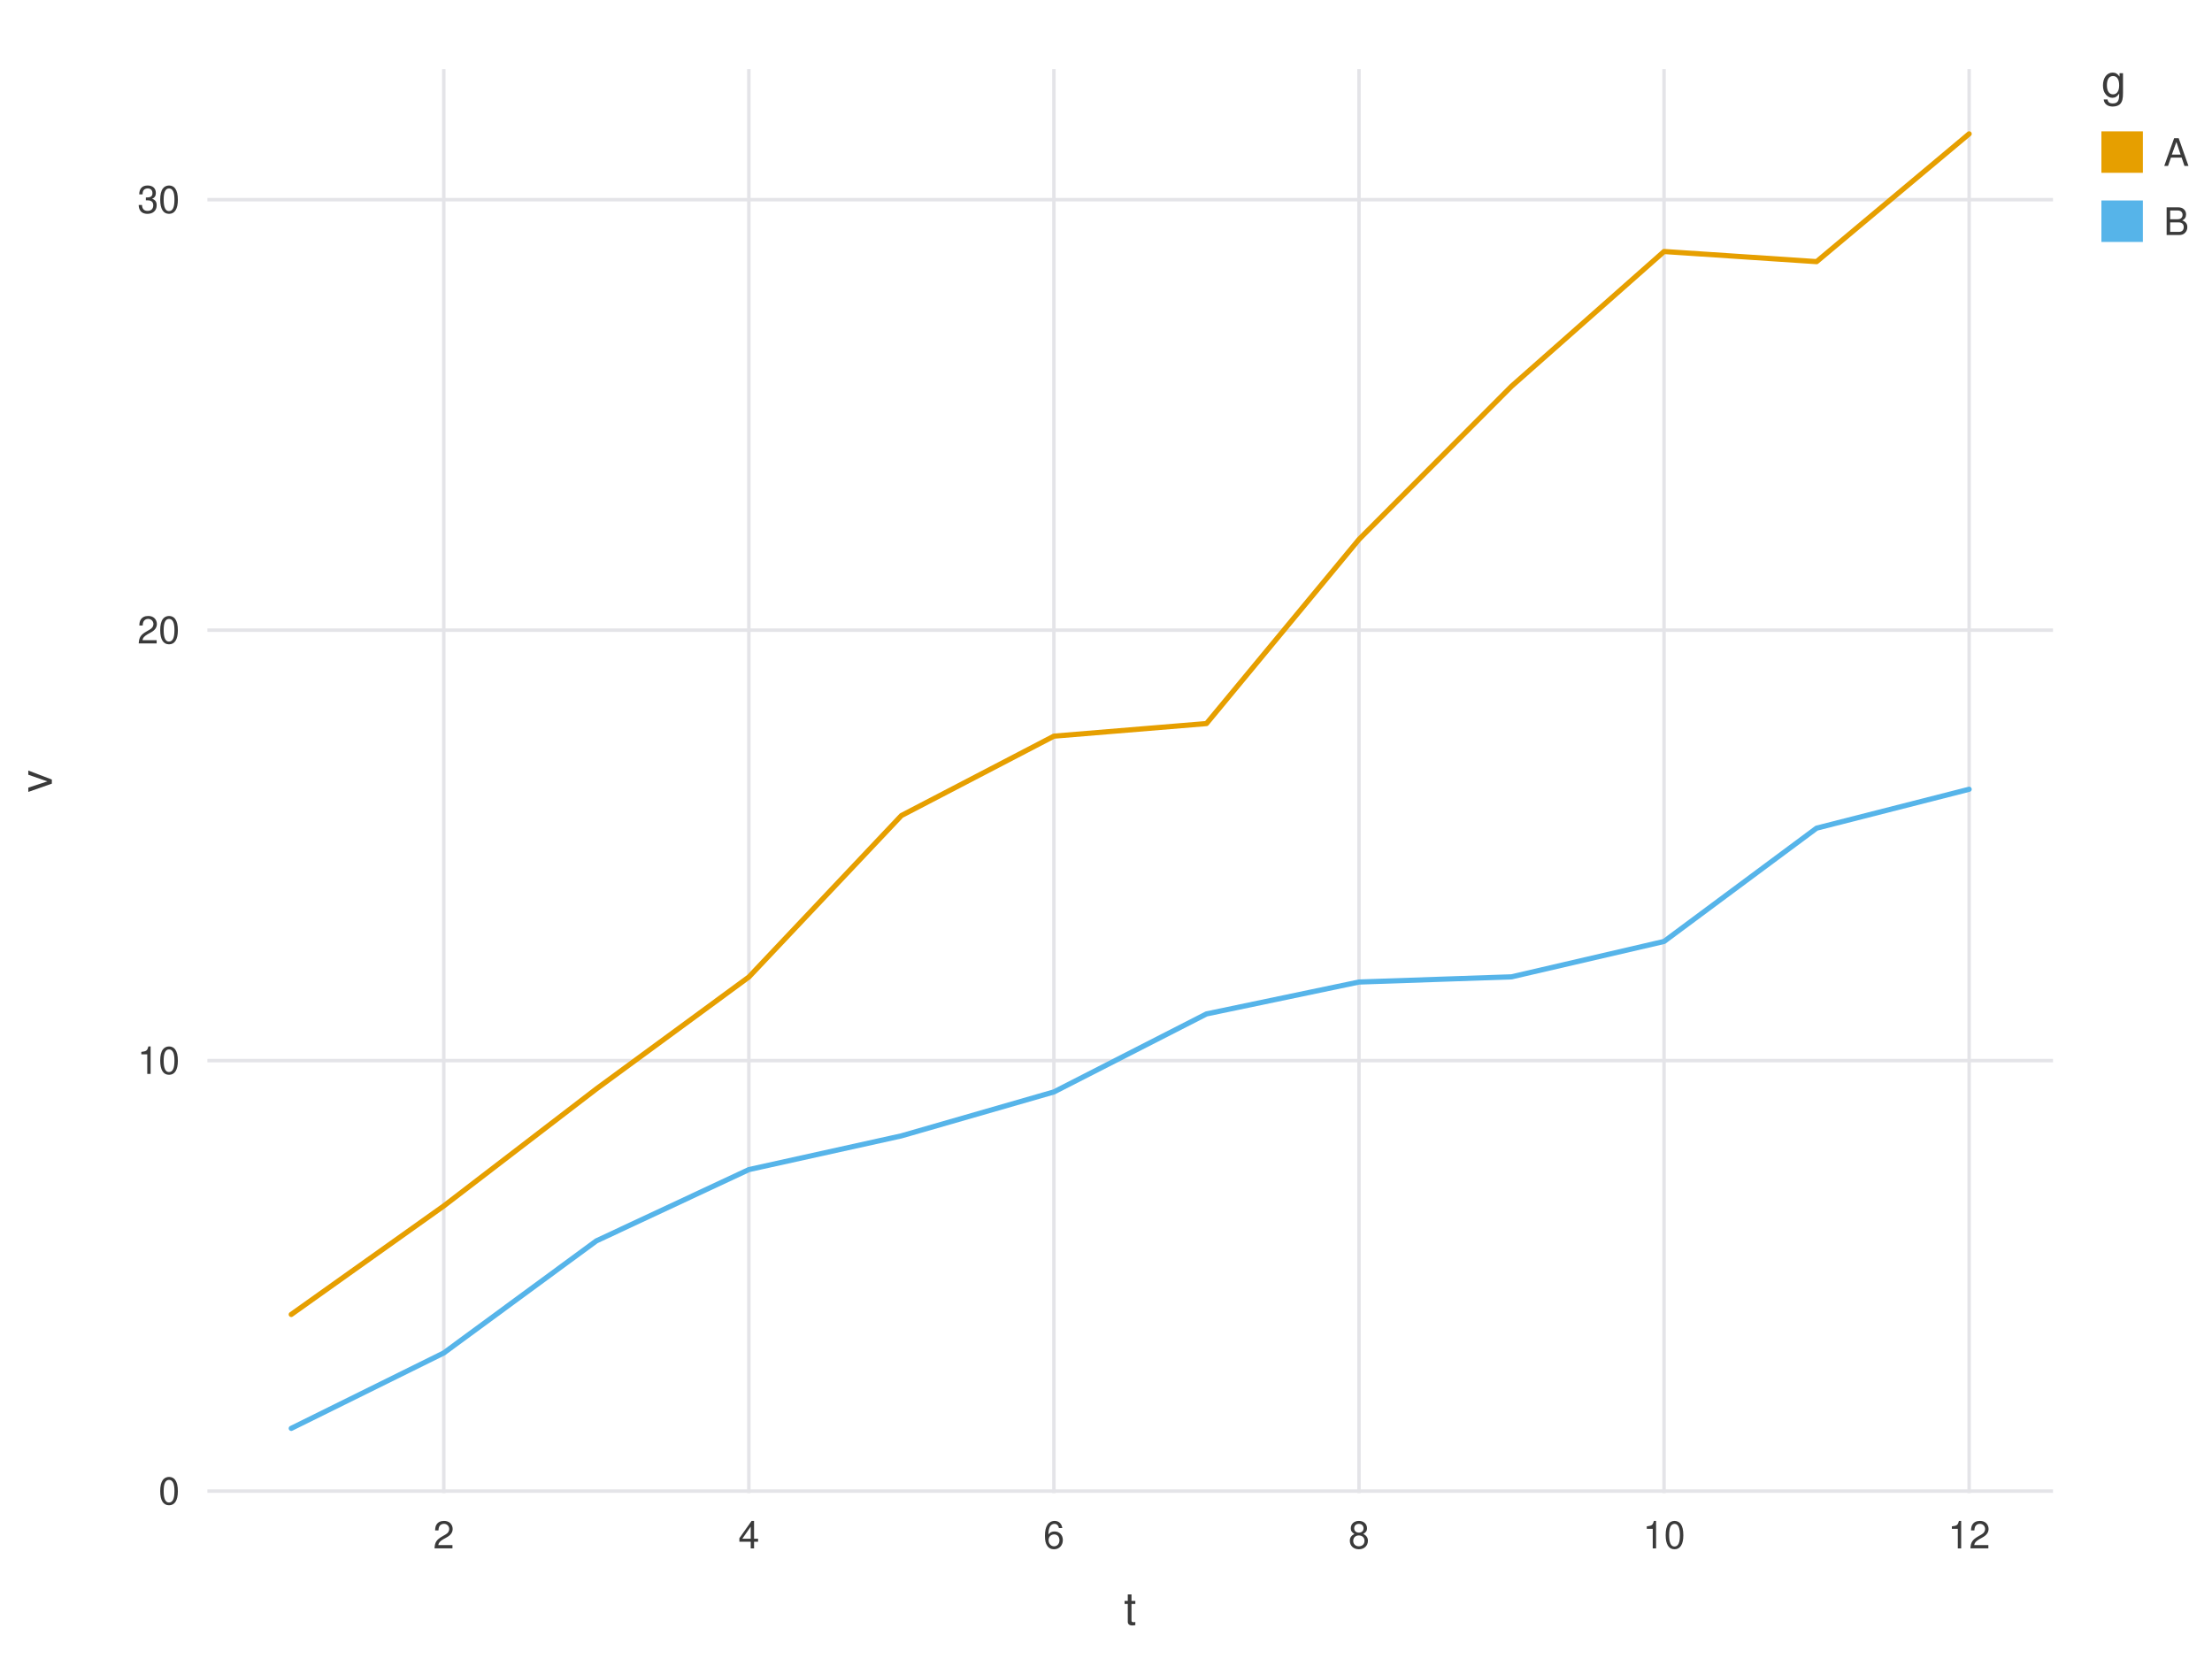
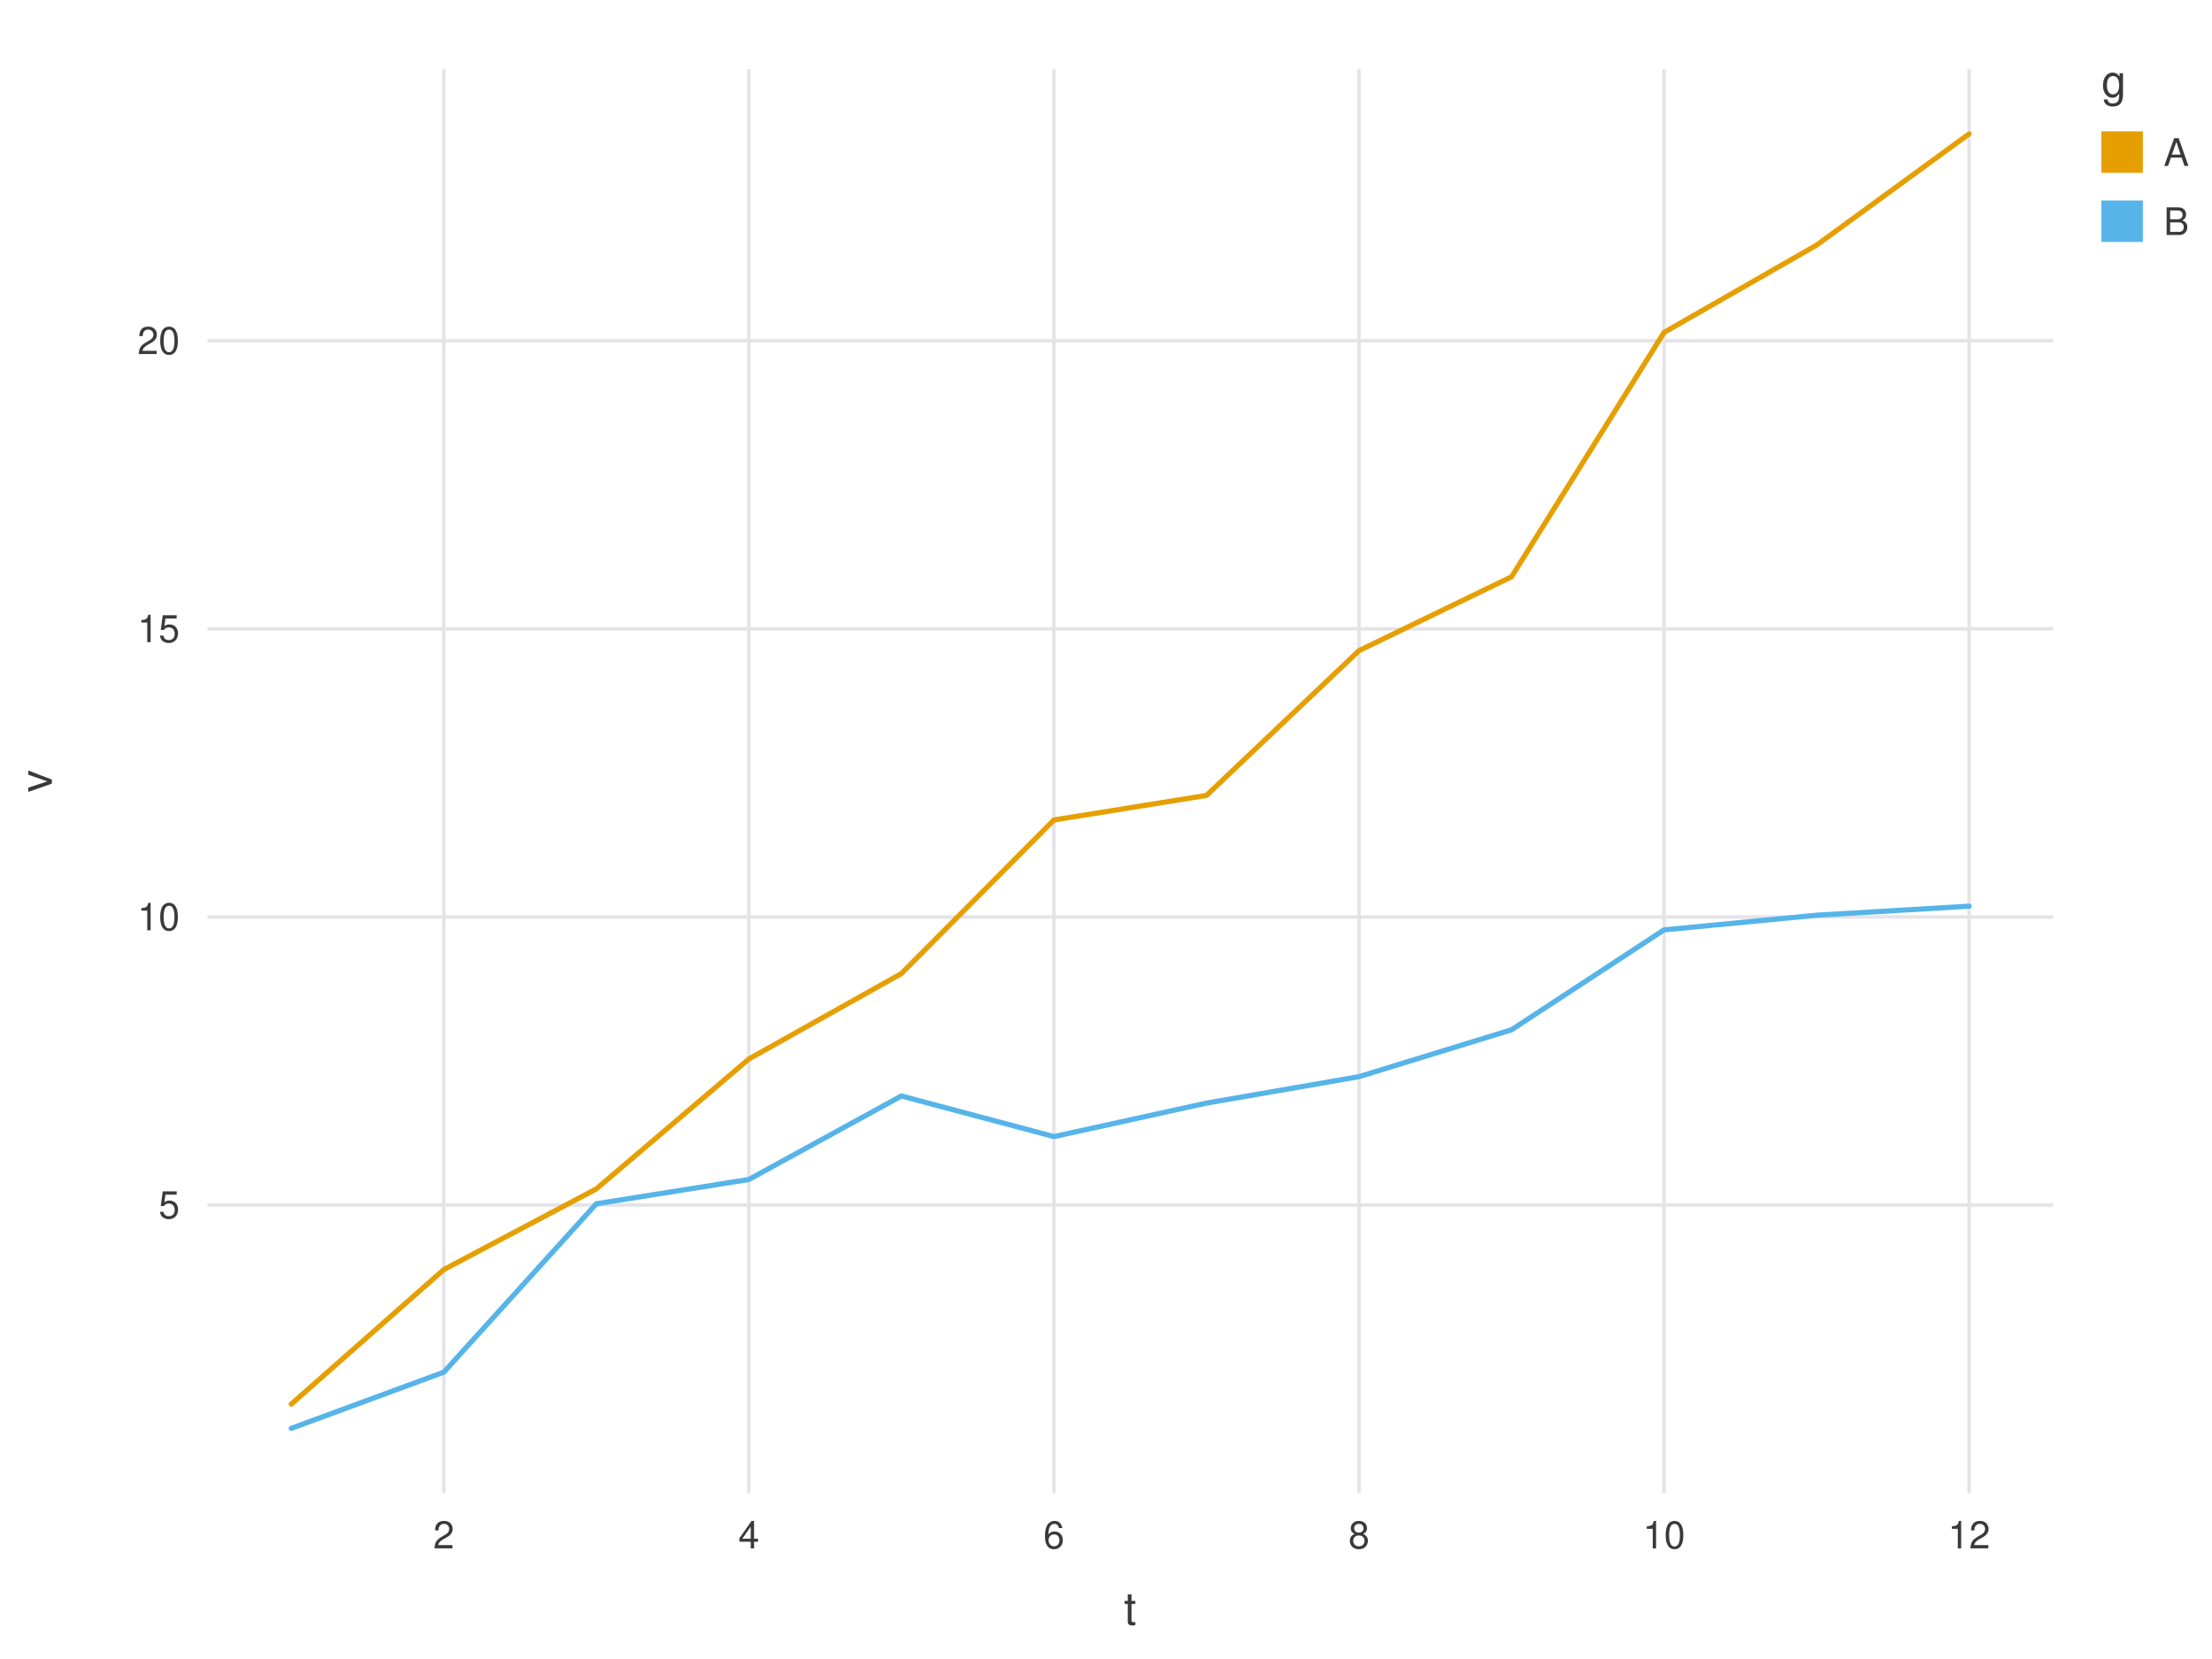
<svg xmlns="http://www.w3.org/2000/svg" width="640" height="480" viewBox="0 0 640 480" font-family="Helvetica, Arial, sans-serif">
  <rect x="0" y="0" width="640" height="480" fill="#FFFFFF" />
  <rect x="60" y="20" width="534" height="412" fill="#FFFFFF" />
  <line x1="128.4" y1="20" x2="128.4" y2="432" stroke="#E4E4E8" stroke-width="1" />
  <line x1="216.67" y1="20" x2="216.67" y2="432" stroke="#E4E4E8" stroke-width="1" />
  <line x1="304.93" y1="20" x2="304.93" y2="432" stroke="#E4E4E8" stroke-width="1" />
  <line x1="393.2" y1="20" x2="393.2" y2="432" stroke="#E4E4E8" stroke-width="1" />
  <line x1="481.46" y1="20" x2="481.46" y2="432" stroke="#E4E4E8" stroke-width="1" />
  <line x1="569.73" y1="20" x2="569.73" y2="432" stroke="#E4E4E8" stroke-width="1" />
-   <line x1="60" y1="431.42" x2="594" y2="431.42" stroke="#E4E4E8" stroke-width="1" />
-   <line x1="60" y1="306.87" x2="594" y2="306.87" stroke="#E4E4E8" stroke-width="1" />
-   <line x1="60" y1="182.32" x2="594" y2="182.32" stroke="#E4E4E8" stroke-width="1" />
-   <line x1="60" y1="57.77" x2="594" y2="57.77" stroke="#E4E4E8" stroke-width="1" />
+   <line x1="60" y1="348.65" x2="594" y2="348.65" stroke="#E4E4E8" stroke-width="1" />
+   <line x1="60" y1="265.3" x2="594" y2="265.3" stroke="#E4E4E8" stroke-width="1" />
+   <line x1="60" y1="181.95" x2="594" y2="181.95" stroke="#E4E4E8" stroke-width="1" />
+   <line x1="60" y1="98.6" x2="594" y2="98.6" stroke="#E4E4E8" stroke-width="1" />
  <clipPath id="panel1">
    <rect x="60" y="20" width="534" height="412" />
  </clipPath>
  <g clip-path="url(#panel1)">
-     <polyline points="84.27,380.31 128.4,348.92 172.54,315.06 216.67,282.68 260.8,235.97 304.93,212.99 349.07,209.35 393.2,156.06 437.33,111.76 481.46,72.77 525.6,75.7 569.73,38.73" fill="none" stroke="#E69F00" stroke-width="1.5" stroke-opacity="1" stroke-linejoin="round" stroke-linecap="round" />
-     <polyline points="84.27,413.27 128.4,391.45 172.54,359.03 216.67,338.4 260.8,328.64 304.93,315.93 349.07,293.36 393.2,284.13 437.33,282.63 481.46,272.39 525.6,239.61 569.73,228.36" fill="none" stroke="#56B4E9" stroke-width="1.5" stroke-opacity="1" stroke-linejoin="round" stroke-linecap="round" />
+     <polyline points="84.27,406.26 128.4,367.33 172.54,343.98 216.67,306.4 260.8,281.68 304.93,237.24 349.07,230.14 393.2,188.25 437.33,166.89 481.46,96.18 525.6,70.92 569.73,38.73" fill="none" stroke="#E69F00" stroke-width="1.5" stroke-opacity="1" stroke-linejoin="round" stroke-linecap="round" />
+     <polyline points="84.27,413.27 128.4,397.02 172.54,348.29 216.67,341.26 260.8,317.1 304.93,328.85 349.07,319.16 393.2,311.51 437.33,297.95 481.46,269.04 525.6,264.8 569.73,262.19" fill="none" stroke="#56B4E9" stroke-width="1.5" stroke-opacity="1" stroke-linejoin="round" stroke-linecap="round" />
  </g>
  <text x="128.4" y="448" text-anchor="middle" font-size="11" fill="#3A3A3A">2</text>
  <text x="216.67" y="448" text-anchor="middle" font-size="11" fill="#3A3A3A">4</text>
  <text x="304.93" y="448" text-anchor="middle" font-size="11" fill="#3A3A3A">6</text>
  <text x="393.2" y="448" text-anchor="middle" font-size="11" fill="#3A3A3A">8</text>
  <text x="481.46" y="448" text-anchor="middle" font-size="11" fill="#3A3A3A">10</text>
  <text x="569.73" y="448" text-anchor="middle" font-size="11" fill="#3A3A3A">12</text>
-   <text x="52" y="435.27" text-anchor="end" font-size="11" fill="#3A3A3A">0</text>
-   <text x="52" y="310.72" text-anchor="end" font-size="11" fill="#3A3A3A">10</text>
-   <text x="52" y="186.17" text-anchor="end" font-size="11" fill="#3A3A3A">20</text>
-   <text x="52" y="61.62" text-anchor="end" font-size="11" fill="#3A3A3A">30</text>
+   <text x="52" y="352.5" text-anchor="end" font-size="11" fill="#3A3A3A">5</text>
+   <text x="52" y="269.15" text-anchor="end" font-size="11" fill="#3A3A3A">10</text>
+   <text x="52" y="185.8" text-anchor="end" font-size="11" fill="#3A3A3A">15</text>
+   <text x="52" y="102.45" text-anchor="end" font-size="11" fill="#3A3A3A">20</text>
  <text x="327" y="470" text-anchor="middle" font-size="13" fill="#3A3A3A">t</text>
  <text x="15" y="226" transform="rotate(-90 15 226)" text-anchor="middle" font-size="13" fill="#3A3A3A">v</text>
  <text x="608" y="28" text-anchor="start" font-size="13" fill="#3A3A3A">g</text>
  <rect x="608" y="38" width="12" height="12" fill="#E69F00" />
  <text x="626" y="48" text-anchor="start" font-size="11" fill="#3A3A3A">A</text>
  <rect x="608" y="58" width="12" height="12" fill="#56B4E9" />
  <text x="626" y="68" text-anchor="start" font-size="11" fill="#3A3A3A">B</text>
</svg>
